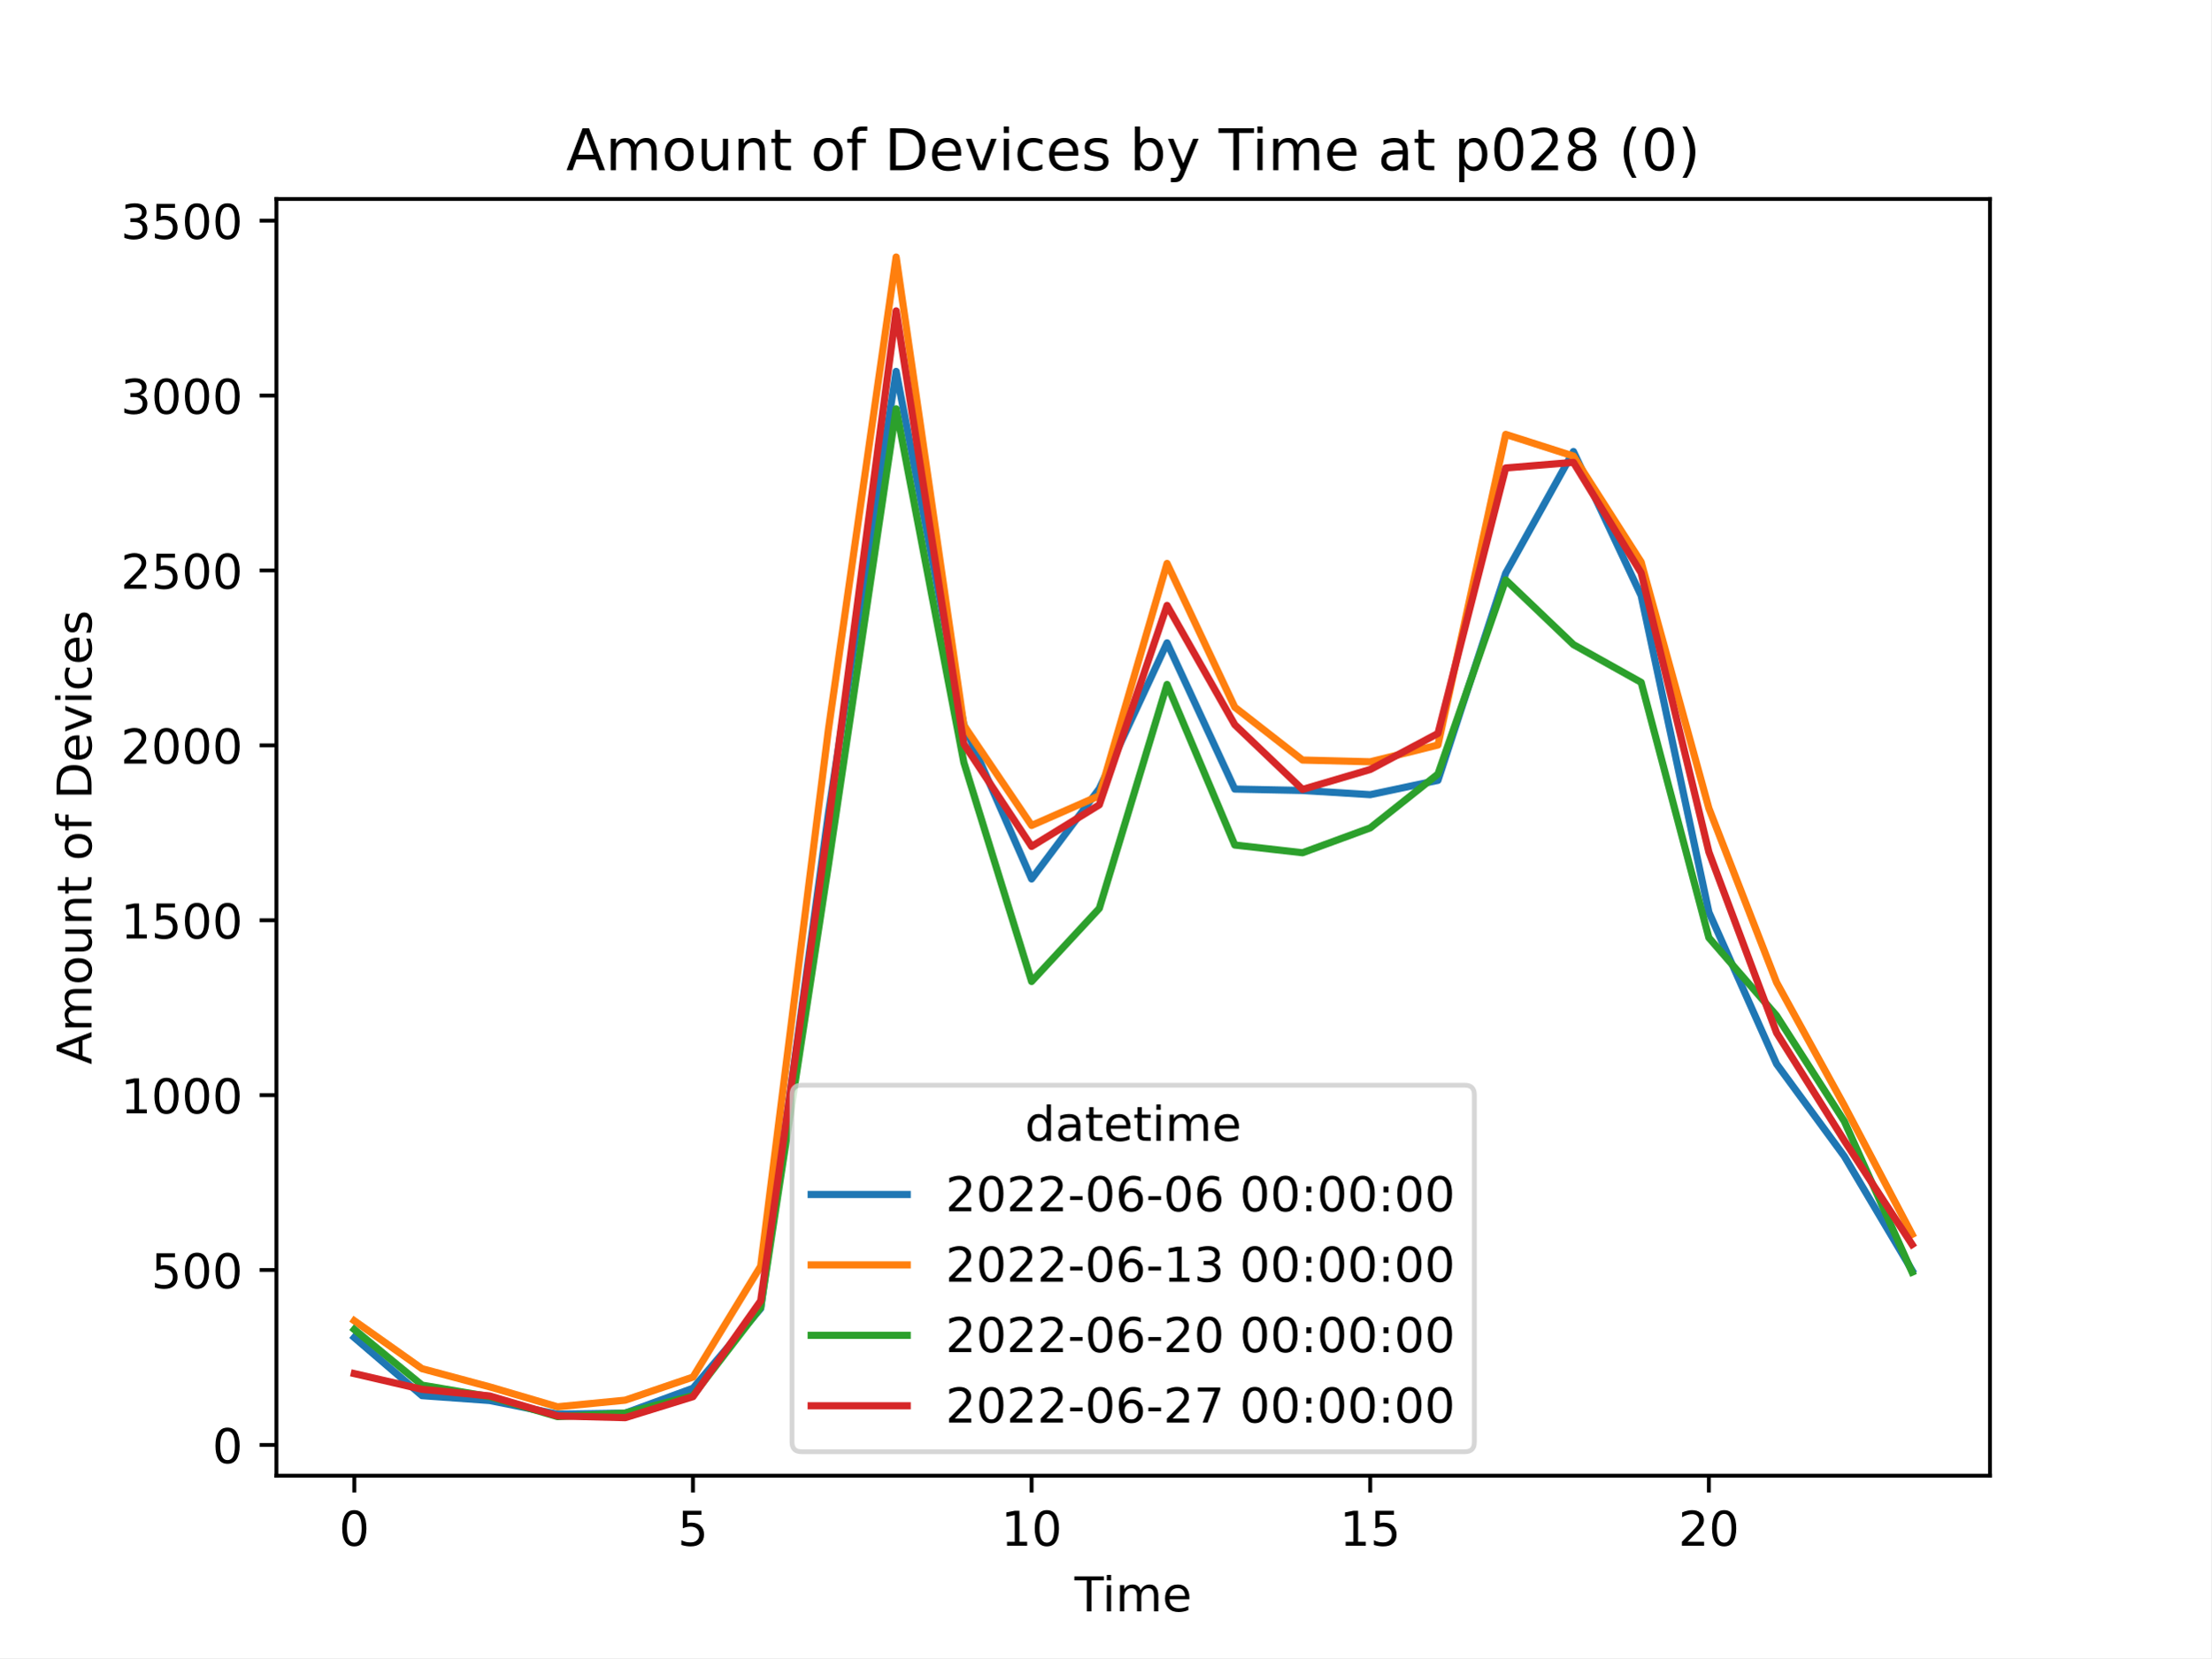
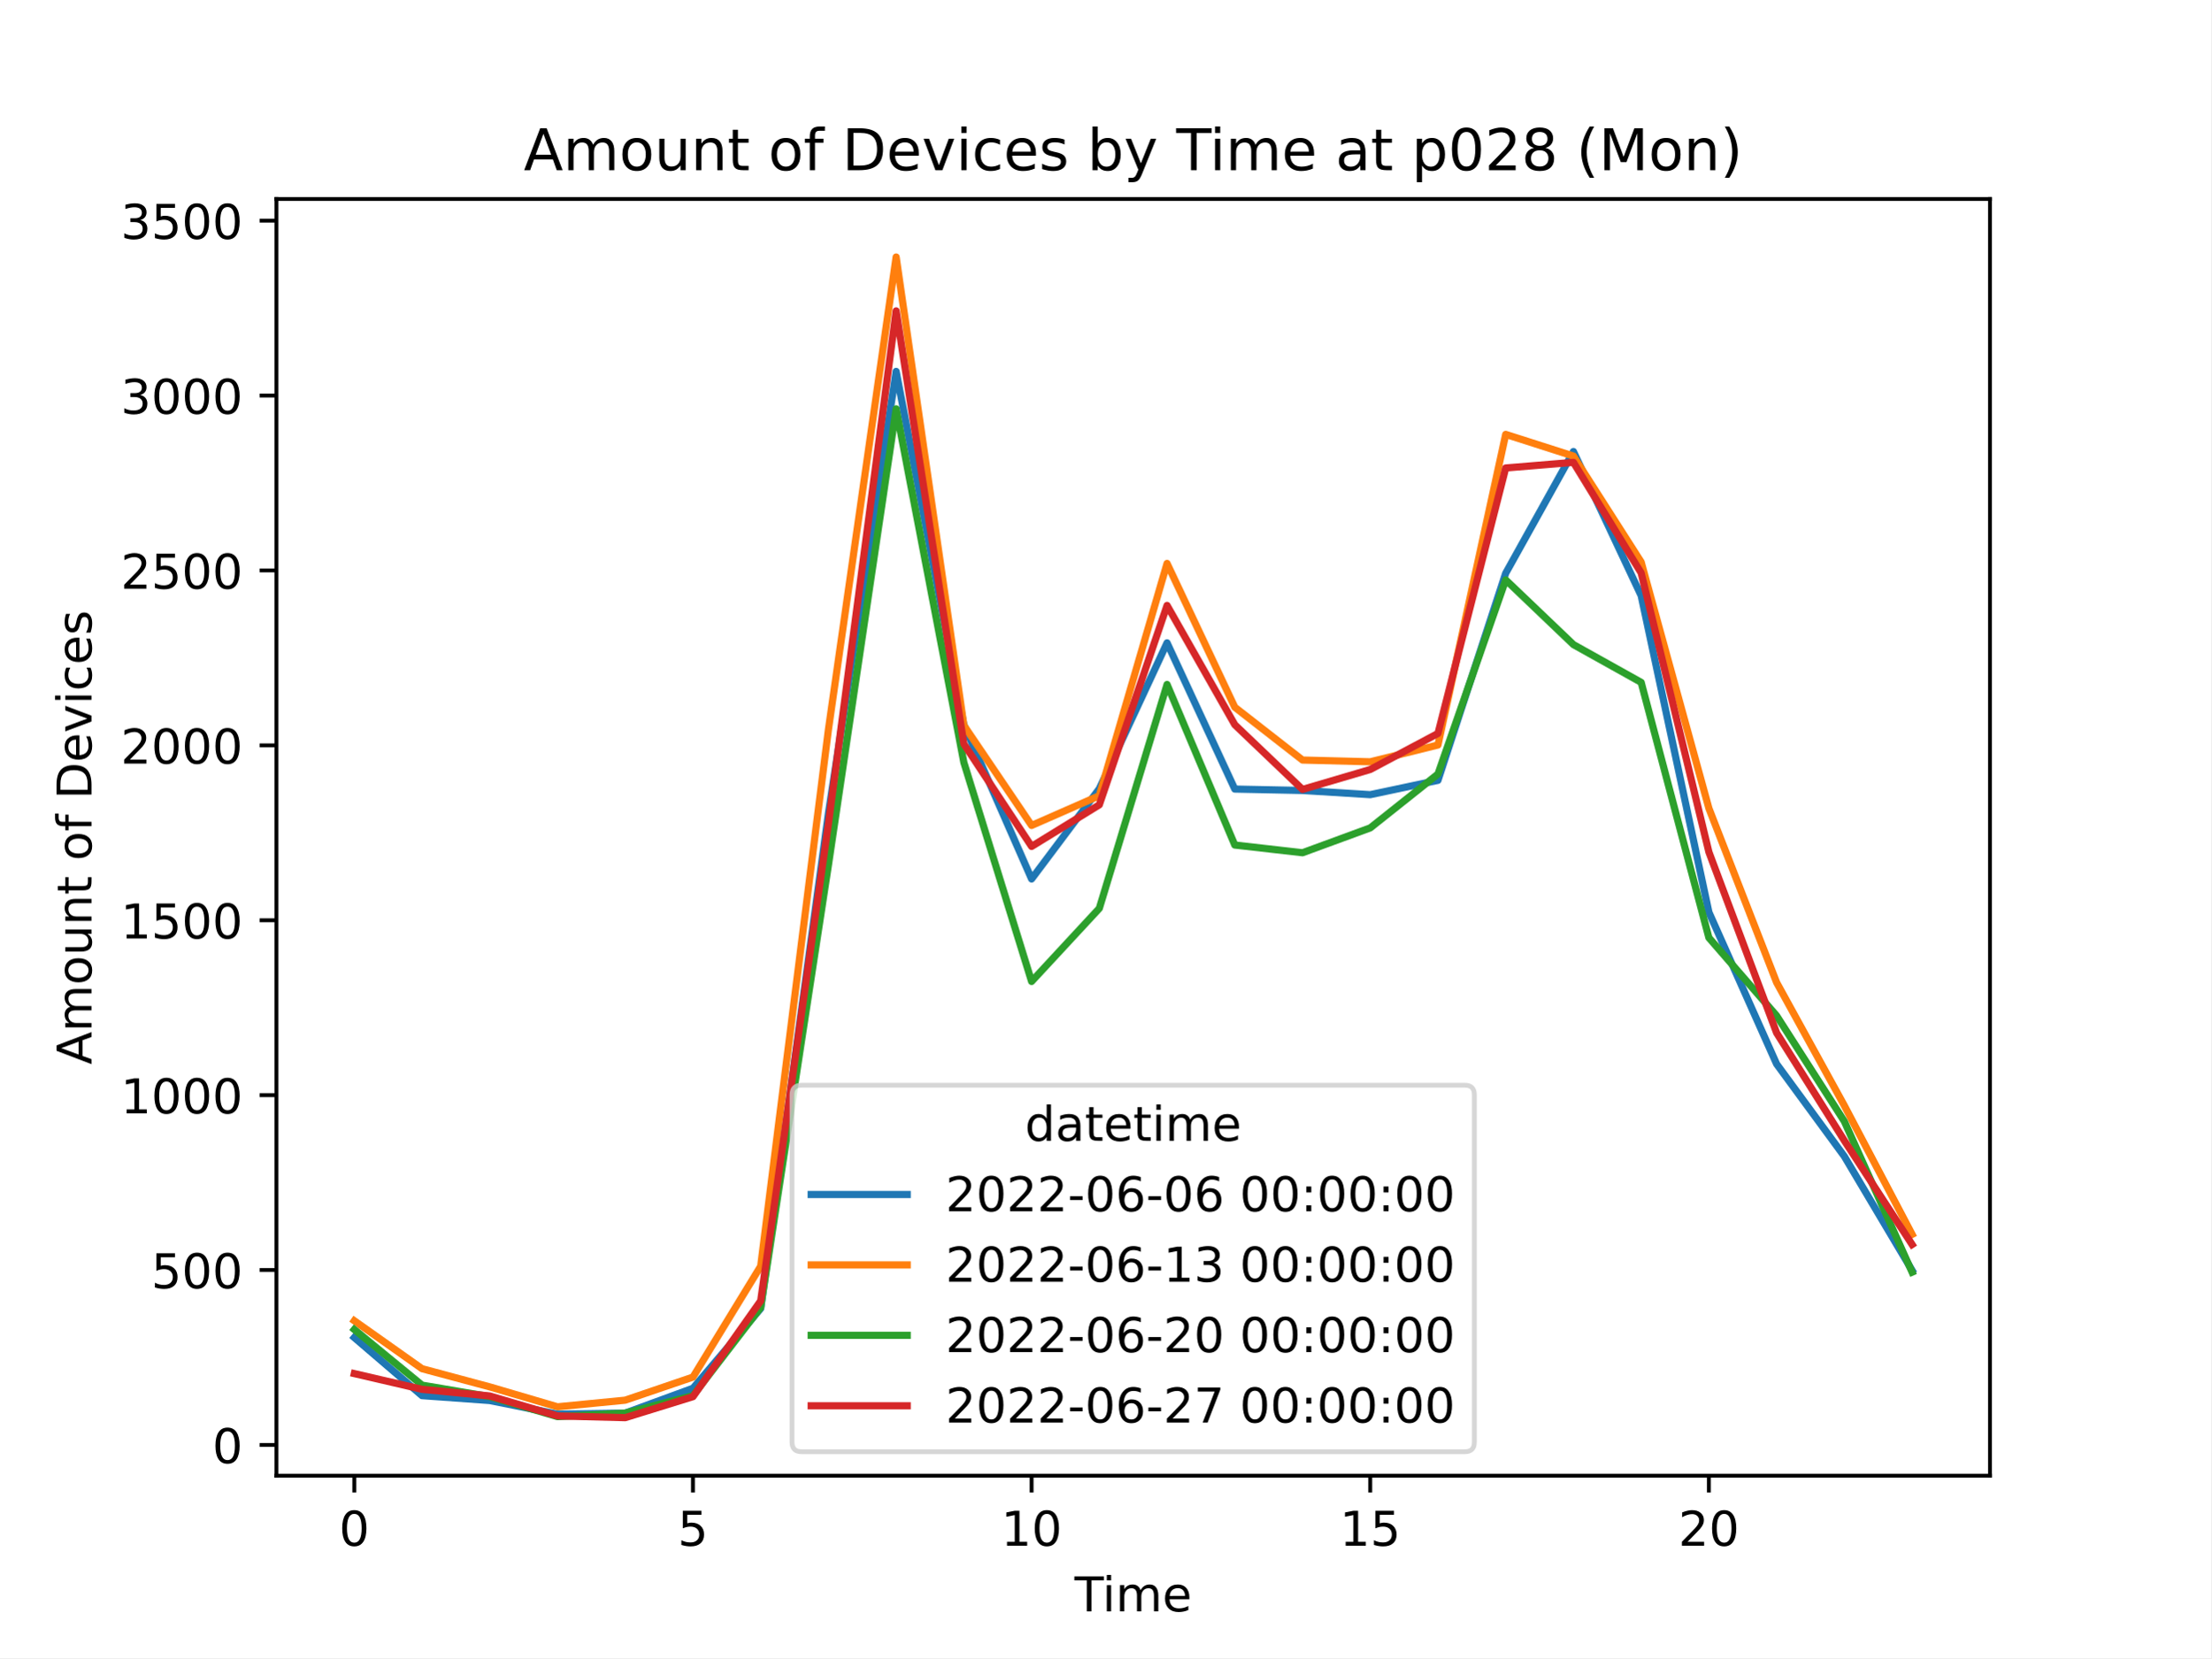
<svg xmlns="http://www.w3.org/2000/svg" xmlns:xlink="http://www.w3.org/1999/xlink" width="460.8pt" height="345.6pt" viewBox="0 0 460.8 345.6" version="1.1">
  <defs>
    <style type="text/css">*{stroke-linejoin: round; stroke-linecap: butt}</style>
  </defs>
  <g id="figure_1">
    <g id="patch_1">
      <path d="M 0 345.6  L 460.8 345.6  L 460.8 0  L 0 0  z " style="fill: #ffffff" />
    </g>
    <g id="axes_1">
      <g id="patch_2">
        <path d="M 57.6 307.584  L 414.72 307.584  L 414.72 41.472  L 57.6 41.472  z " style="fill: #ffffff" />
      </g>
      <g id="matplotlib.axis_1">
        <g id="xtick_1">
          <g id="line2d_1">
            <defs>
-               <path id="m234265dce2" d="M 0 0  L 0 3.5  " style="stroke: #000000; stroke-width: 0.8" />
-             </defs>
-             <g>
-               <use xlink:href="#m234265dce2" x="73.833" y="307.584" style="stroke: #000000; stroke-width: 0.8" />
+               <path id="mabb2bd1f4c" d="M 0 0  L 0 3.5  " style="stroke: #000000; stroke-width: 0.8" />
+             </defs>
+             <g>
+               <use xlink:href="#mabb2bd1f4c" x="73.833" y="307.584" style="stroke: #000000; stroke-width: 0.8" />
            </g>
          </g>
          <g id="text_1">
            <g transform="translate(70.65148 322.1824) scale(0.1 -0.1)">
              <defs>
                <path id="DejaVuSans-30" d="M 2034 4250  Q 1547 4250 1301 3770  Q 1056 3291 1056 2328  Q 1056 1369 1301 889  Q 1547 409 2034 409  Q 2525 409 2770 889  Q 3016 1369 3016 2328  Q 3016 3291 2770 3770  Q 2525 4250 2034 4250  z M 2034 4750  Q 2819 4750 3233 4129  Q 3647 3509 3647 2328  Q 3647 1150 3233 529  Q 2819 -91 2034 -91  Q 1250 -91 836 529  Q 422 1150 422 2328  Q 422 3509 836 4129  Q 1250 4750 2034 4750  z " transform="scale(0.015625)" />
              </defs>
              <use xlink:href="#DejaVuSans-30" />
            </g>
          </g>
        </g>
        <g id="xtick_2">
          <g id="line2d_2">
            <g>
-               <use xlink:href="#m234265dce2" x="144.41" y="307.584" style="stroke: #000000; stroke-width: 0.8" />
+               <use xlink:href="#mabb2bd1f4c" x="144.41" y="307.584" style="stroke: #000000; stroke-width: 0.8" />
            </g>
          </g>
          <g id="text_2">
            <g transform="translate(141.2286 322.1824) scale(0.1 -0.1)">
              <defs>
                <path id="DejaVuSans-35" d="M 691 4666  L 3169 4666  L 3169 4134  L 1269 4134  L 1269 2991  Q 1406 3038 1543 3061  Q 1681 3084 1819 3084  Q 2600 3084 3056 2656  Q 3513 2228 3513 1497  Q 3513 744 3044 326  Q 2575 -91 1722 -91  Q 1428 -91 1123 -41  Q 819 9 494 109  L 494 744  Q 775 591 1075 516  Q 1375 441 1709 441  Q 2250 441 2565 725  Q 2881 1009 2881 1497  Q 2881 1984 2565 2268  Q 2250 2553 1709 2553  Q 1456 2553 1204 2497  Q 953 2441 691 2322  L 691 4666  z " transform="scale(0.015625)" />
              </defs>
              <use xlink:href="#DejaVuSans-35" />
            </g>
          </g>
        </g>
        <g id="xtick_3">
          <g id="line2d_3">
            <g>
-               <use xlink:href="#m234265dce2" x="214.987" y="307.584" style="stroke: #000000; stroke-width: 0.8" />
+               <use xlink:href="#mabb2bd1f4c" x="214.987" y="307.584" style="stroke: #000000; stroke-width: 0.8" />
            </g>
          </g>
          <g id="text_3">
            <g transform="translate(208.6244 322.1824) scale(0.1 -0.1)">
              <defs>
                <path id="DejaVuSans-31" d="M 794 531  L 1825 531  L 1825 4091  L 703 3866  L 703 4441  L 1819 4666  L 2450 4666  L 2450 531  L 3481 531  L 3481 0  L 794 0  L 794 531  z " transform="scale(0.015625)" />
              </defs>
              <use xlink:href="#DejaVuSans-31" />
              <use xlink:href="#DejaVuSans-30" x="63.623" />
            </g>
          </g>
        </g>
        <g id="xtick_4">
          <g id="line2d_4">
            <g>
-               <use xlink:href="#m234265dce2" x="285.564" y="307.584" style="stroke: #000000; stroke-width: 0.8" />
+               <use xlink:href="#mabb2bd1f4c" x="285.564" y="307.584" style="stroke: #000000; stroke-width: 0.8" />
            </g>
          </g>
          <g id="text_4">
            <g transform="translate(279.2015 322.1824) scale(0.1 -0.1)">
              <use xlink:href="#DejaVuSans-31" />
              <use xlink:href="#DejaVuSans-35" x="63.623" />
            </g>
          </g>
        </g>
        <g id="xtick_5">
          <g id="line2d_5">
            <g>
-               <use xlink:href="#m234265dce2" x="356.141" y="307.584" style="stroke: #000000; stroke-width: 0.8" />
+               <use xlink:href="#mabb2bd1f4c" x="356.141" y="307.584" style="stroke: #000000; stroke-width: 0.8" />
            </g>
          </g>
          <g id="text_5">
            <g transform="translate(349.7785 322.1824) scale(0.1 -0.1)">
              <defs>
                <path id="DejaVuSans-32" d="M 1228 531  L 3431 531  L 3431 0  L 469 0  L 469 531  Q 828 903 1448 1529  Q 2069 2156 2228 2338  Q 2531 2678 2651 2914  Q 2772 3150 2772 3378  Q 2772 3750 2511 3984  Q 2250 4219 1831 4219  Q 1534 4219 1204 4116  Q 875 4013 500 3803  L 500 4441  Q 881 4594 1212 4672  Q 1544 4750 1819 4750  Q 2544 4750 2975 4387  Q 3406 4025 3406 3419  Q 3406 3131 3298 2873  Q 3191 2616 2906 2266  Q 2828 2175 2409 1742  Q 1991 1309 1228 531  z " transform="scale(0.015625)" />
              </defs>
              <use xlink:href="#DejaVuSans-32" />
              <use xlink:href="#DejaVuSans-30" x="63.623" />
            </g>
          </g>
        </g>
        <g id="text_6">
          <g transform="translate(223.9264 335.8606) scale(0.1 -0.1)">
            <defs>
              <path id="DejaVuSans-54" d="M -19 4666  L 3928 4666  L 3928 4134  L 2272 4134  L 2272 0  L 1638 0  L 1638 4134  L -19 4134  L -19 4666  z " transform="scale(0.015625)" />
              <path id="DejaVuSans-69" d="M 603 3500  L 1178 3500  L 1178 0  L 603 0  L 603 3500  z M 603 4863  L 1178 4863  L 1178 4134  L 603 4134  L 603 4863  z " transform="scale(0.015625)" />
              <path id="DejaVuSans-6d" d="M 3328 2828  Q 3544 3216 3844 3400  Q 4144 3584 4550 3584  Q 5097 3584 5394 3201  Q 5691 2819 5691 2113  L 5691 0  L 5113 0  L 5113 2094  Q 5113 2597 4934 2840  Q 4756 3084 4391 3084  Q 3944 3084 3684 2787  Q 3425 2491 3425 1978  L 3425 0  L 2847 0  L 2847 2094  Q 2847 2600 2669 2842  Q 2491 3084 2119 3084  Q 1678 3084 1418 2786  Q 1159 2488 1159 1978  L 1159 0  L 581 0  L 581 3500  L 1159 3500  L 1159 2956  Q 1356 3278 1631 3431  Q 1906 3584 2284 3584  Q 2666 3584 2933 3390  Q 3200 3197 3328 2828  z " transform="scale(0.015625)" />
              <path id="DejaVuSans-65" d="M 3597 1894  L 3597 1613  L 953 1613  Q 991 1019 1311 708  Q 1631 397 2203 397  Q 2534 397 2845 478  Q 3156 559 3463 722  L 3463 178  Q 3153 47 2828 -22  Q 2503 -91 2169 -91  Q 1331 -91 842 396  Q 353 884 353 1716  Q 353 2575 817 3079  Q 1281 3584 2069 3584  Q 2775 3584 3186 3129  Q 3597 2675 3597 1894  z M 3022 2063  Q 3016 2534 2758 2815  Q 2500 3097 2075 3097  Q 1594 3097 1305 2825  Q 1016 2553 972 2059  L 3022 2063  z " transform="scale(0.015625)" />
            </defs>
            <use xlink:href="#DejaVuSans-54" />
            <use xlink:href="#DejaVuSans-69" x="57.959" />
            <use xlink:href="#DejaVuSans-6d" x="85.742" />
            <use xlink:href="#DejaVuSans-65" x="183.154" />
          </g>
        </g>
      </g>
      <g id="matplotlib.axis_2">
        <g id="ytick_1">
          <g id="line2d_6">
            <defs>
-               <path id="ma9ea852d7a" d="M 0 0  L -3.5 0  " style="stroke: #000000; stroke-width: 0.8" />
-             </defs>
-             <g>
-               <use xlink:href="#ma9ea852d7a" x="57.6" y="301.175" style="stroke: #000000; stroke-width: 0.8" />
+               <path id="m480f0e7263" d="M 0 0  L -3.5 0  " style="stroke: #000000; stroke-width: 0.8" />
+             </defs>
+             <g>
+               <use xlink:href="#m480f0e7263" x="57.6" y="301.175" style="stroke: #000000; stroke-width: 0.8" />
            </g>
          </g>
          <g id="text_7">
            <g transform="translate(44.2375 304.9743) scale(0.1 -0.1)">
              <use xlink:href="#DejaVuSans-30" />
            </g>
          </g>
        </g>
        <g id="ytick_2">
          <g id="line2d_7">
            <g>
-               <use xlink:href="#ma9ea852d7a" x="57.6" y="264.719" style="stroke: #000000; stroke-width: 0.8" />
+               <use xlink:href="#m480f0e7263" x="57.6" y="264.719" style="stroke: #000000; stroke-width: 0.8" />
            </g>
          </g>
          <g id="text_8">
            <g transform="translate(31.5125 268.5186) scale(0.1 -0.1)">
              <use xlink:href="#DejaVuSans-35" />
              <use xlink:href="#DejaVuSans-30" x="63.623" />
              <use xlink:href="#DejaVuSans-30" x="127.246" />
            </g>
          </g>
        </g>
        <g id="ytick_3">
          <g id="line2d_8">
            <g>
-               <use xlink:href="#ma9ea852d7a" x="57.6" y="228.264" style="stroke: #000000; stroke-width: 0.8" />
+               <use xlink:href="#m480f0e7263" x="57.6" y="228.264" style="stroke: #000000; stroke-width: 0.8" />
            </g>
          </g>
          <g id="text_9">
            <g transform="translate(25.15 232.0629) scale(0.1 -0.1)">
              <use xlink:href="#DejaVuSans-31" />
              <use xlink:href="#DejaVuSans-30" x="63.623" />
              <use xlink:href="#DejaVuSans-30" x="127.246" />
              <use xlink:href="#DejaVuSans-30" x="190.869" />
            </g>
          </g>
        </g>
        <g id="ytick_4">
          <g id="line2d_9">
            <g>
-               <use xlink:href="#ma9ea852d7a" x="57.6" y="191.808" style="stroke: #000000; stroke-width: 0.8" />
+               <use xlink:href="#m480f0e7263" x="57.6" y="191.808" style="stroke: #000000; stroke-width: 0.8" />
            </g>
          </g>
          <g id="text_10">
            <g transform="translate(25.15 195.6072) scale(0.1 -0.1)">
              <use xlink:href="#DejaVuSans-31" />
              <use xlink:href="#DejaVuSans-35" x="63.623" />
              <use xlink:href="#DejaVuSans-30" x="127.246" />
              <use xlink:href="#DejaVuSans-30" x="190.869" />
            </g>
          </g>
        </g>
        <g id="ytick_5">
          <g id="line2d_10">
            <g>
-               <use xlink:href="#ma9ea852d7a" x="57.6" y="155.352" style="stroke: #000000; stroke-width: 0.8" />
+               <use xlink:href="#m480f0e7263" x="57.6" y="155.352" style="stroke: #000000; stroke-width: 0.8" />
            </g>
          </g>
          <g id="text_11">
            <g transform="translate(25.15 159.1515) scale(0.1 -0.1)">
              <use xlink:href="#DejaVuSans-32" />
              <use xlink:href="#DejaVuSans-30" x="63.623" />
              <use xlink:href="#DejaVuSans-30" x="127.246" />
              <use xlink:href="#DejaVuSans-30" x="190.869" />
            </g>
          </g>
        </g>
        <g id="ytick_6">
          <g id="line2d_11">
            <g>
-               <use xlink:href="#ma9ea852d7a" x="57.6" y="118.897" style="stroke: #000000; stroke-width: 0.8" />
+               <use xlink:href="#m480f0e7263" x="57.6" y="118.897" style="stroke: #000000; stroke-width: 0.8" />
            </g>
          </g>
          <g id="text_12">
            <g transform="translate(25.15 122.6958) scale(0.1 -0.1)">
              <use xlink:href="#DejaVuSans-32" />
              <use xlink:href="#DejaVuSans-35" x="63.623" />
              <use xlink:href="#DejaVuSans-30" x="127.246" />
              <use xlink:href="#DejaVuSans-30" x="190.869" />
            </g>
          </g>
        </g>
        <g id="ytick_7">
          <g id="line2d_12">
            <g>
-               <use xlink:href="#ma9ea852d7a" x="57.6" y="82.441" style="stroke: #000000; stroke-width: 0.8" />
+               <use xlink:href="#m480f0e7263" x="57.6" y="82.441" style="stroke: #000000; stroke-width: 0.8" />
            </g>
          </g>
          <g id="text_13">
            <g transform="translate(25.15 86.24013) scale(0.1 -0.1)">
              <defs>
                <path id="DejaVuSans-33" d="M 2597 2516  Q 3050 2419 3304 2112  Q 3559 1806 3559 1356  Q 3559 666 3084 287  Q 2609 -91 1734 -91  Q 1441 -91 1130 -33  Q 819 25 488 141  L 488 750  Q 750 597 1062 519  Q 1375 441 1716 441  Q 2309 441 2620 675  Q 2931 909 2931 1356  Q 2931 1769 2642 2001  Q 2353 2234 1838 2234  L 1294 2234  L 1294 2753  L 1863 2753  Q 2328 2753 2575 2939  Q 2822 3125 2822 3475  Q 2822 3834 2567 4026  Q 2313 4219 1838 4219  Q 1578 4219 1281 4162  Q 984 4106 628 3988  L 628 4550  Q 988 4650 1302 4700  Q 1616 4750 1894 4750  Q 2613 4750 3031 4423  Q 3450 4097 3450 3541  Q 3450 3153 3228 2886  Q 3006 2619 2597 2516  z " transform="scale(0.015625)" />
              </defs>
              <use xlink:href="#DejaVuSans-33" />
              <use xlink:href="#DejaVuSans-30" x="63.623" />
              <use xlink:href="#DejaVuSans-30" x="127.246" />
              <use xlink:href="#DejaVuSans-30" x="190.869" />
            </g>
          </g>
        </g>
        <g id="ytick_8">
          <g id="line2d_13">
            <g>
-               <use xlink:href="#ma9ea852d7a" x="57.6" y="45.985" style="stroke: #000000; stroke-width: 0.8" />
+               <use xlink:href="#m480f0e7263" x="57.6" y="45.985" style="stroke: #000000; stroke-width: 0.8" />
            </g>
          </g>
          <g id="text_14">
            <g transform="translate(25.15 49.78443) scale(0.1 -0.1)">
              <use xlink:href="#DejaVuSans-33" />
              <use xlink:href="#DejaVuSans-35" x="63.623" />
              <use xlink:href="#DejaVuSans-30" x="127.246" />
              <use xlink:href="#DejaVuSans-30" x="190.869" />
            </g>
          </g>
        </g>
        <g id="text_15">
          <g transform="translate(19.07031 221.8788) rotate(-90) scale(0.1 -0.1)">
            <defs>
              <path id="DejaVuSans-41" d="M 2188 4044  L 1331 1722  L 3047 1722  L 2188 4044  z M 1831 4666  L 2547 4666  L 4325 0  L 3669 0  L 3244 1197  L 1141 1197  L 716 0  L 50 0  L 1831 4666  z " transform="scale(0.015625)" />
              <path id="DejaVuSans-6f" d="M 1959 3097  Q 1497 3097 1228 2736  Q 959 2375 959 1747  Q 959 1119 1226 758  Q 1494 397 1959 397  Q 2419 397 2687 759  Q 2956 1122 2956 1747  Q 2956 2369 2687 2733  Q 2419 3097 1959 3097  z M 1959 3584  Q 2709 3584 3137 3096  Q 3566 2609 3566 1747  Q 3566 888 3137 398  Q 2709 -91 1959 -91  Q 1206 -91 779 398  Q 353 888 353 1747  Q 353 2609 779 3096  Q 1206 3584 1959 3584  z " transform="scale(0.015625)" />
              <path id="DejaVuSans-75" d="M 544 1381  L 544 3500  L 1119 3500  L 1119 1403  Q 1119 906 1312 657  Q 1506 409 1894 409  Q 2359 409 2629 706  Q 2900 1003 2900 1516  L 2900 3500  L 3475 3500  L 3475 0  L 2900 0  L 2900 538  Q 2691 219 2414 64  Q 2138 -91 1772 -91  Q 1169 -91 856 284  Q 544 659 544 1381  z M 1991 3584  L 1991 3584  z " transform="scale(0.015625)" />
              <path id="DejaVuSans-6e" d="M 3513 2113  L 3513 0  L 2938 0  L 2938 2094  Q 2938 2591 2744 2837  Q 2550 3084 2163 3084  Q 1697 3084 1428 2787  Q 1159 2491 1159 1978  L 1159 0  L 581 0  L 581 3500  L 1159 3500  L 1159 2956  Q 1366 3272 1645 3428  Q 1925 3584 2291 3584  Q 2894 3584 3203 3211  Q 3513 2838 3513 2113  z " transform="scale(0.015625)" />
              <path id="DejaVuSans-74" d="M 1172 4494  L 1172 3500  L 2356 3500  L 2356 3053  L 1172 3053  L 1172 1153  Q 1172 725 1289 603  Q 1406 481 1766 481  L 2356 481  L 2356 0  L 1766 0  Q 1100 0 847 248  Q 594 497 594 1153  L 594 3053  L 172 3053  L 172 3500  L 594 3500  L 594 4494  L 1172 4494  z " transform="scale(0.015625)" />
              <path id="DejaVuSans-20" transform="scale(0.015625)" />
              <path id="DejaVuSans-66" d="M 2375 4863  L 2375 4384  L 1825 4384  Q 1516 4384 1395 4259  Q 1275 4134 1275 3809  L 1275 3500  L 2222 3500  L 2222 3053  L 1275 3053  L 1275 0  L 697 0  L 697 3053  L 147 3053  L 147 3500  L 697 3500  L 697 3744  Q 697 4328 969 4595  Q 1241 4863 1831 4863  L 2375 4863  z " transform="scale(0.015625)" />
              <path id="DejaVuSans-44" d="M 1259 4147  L 1259 519  L 2022 519  Q 2988 519 3436 956  Q 3884 1394 3884 2338  Q 3884 3275 3436 3711  Q 2988 4147 2022 4147  L 1259 4147  z M 628 4666  L 1925 4666  Q 3281 4666 3915 4102  Q 4550 3538 4550 2338  Q 4550 1131 3912 565  Q 3275 0 1925 0  L 628 0  L 628 4666  z " transform="scale(0.015625)" />
              <path id="DejaVuSans-76" d="M 191 3500  L 800 3500  L 1894 563  L 2988 3500  L 3597 3500  L 2284 0  L 1503 0  L 191 3500  z " transform="scale(0.015625)" />
              <path id="DejaVuSans-63" d="M 3122 3366  L 3122 2828  Q 2878 2963 2633 3030  Q 2388 3097 2138 3097  Q 1578 3097 1268 2742  Q 959 2388 959 1747  Q 959 1106 1268 751  Q 1578 397 2138 397  Q 2388 397 2633 464  Q 2878 531 3122 666  L 3122 134  Q 2881 22 2623 -34  Q 2366 -91 2075 -91  Q 1284 -91 818 406  Q 353 903 353 1747  Q 353 2603 823 3093  Q 1294 3584 2113 3584  Q 2378 3584 2631 3529  Q 2884 3475 3122 3366  z " transform="scale(0.015625)" />
              <path id="DejaVuSans-73" d="M 2834 3397  L 2834 2853  Q 2591 2978 2328 3040  Q 2066 3103 1784 3103  Q 1356 3103 1142 2972  Q 928 2841 928 2578  Q 928 2378 1081 2264  Q 1234 2150 1697 2047  L 1894 2003  Q 2506 1872 2764 1633  Q 3022 1394 3022 966  Q 3022 478 2636 193  Q 2250 -91 1575 -91  Q 1294 -91 989 -36  Q 684 19 347 128  L 347 722  Q 666 556 975 473  Q 1284 391 1588 391  Q 1994 391 2212 530  Q 2431 669 2431 922  Q 2431 1156 2273 1281  Q 2116 1406 1581 1522  L 1381 1569  Q 847 1681 609 1914  Q 372 2147 372 2553  Q 372 3047 722 3315  Q 1072 3584 1716 3584  Q 2034 3584 2315 3537  Q 2597 3491 2834 3397  z " transform="scale(0.015625)" />
            </defs>
            <use xlink:href="#DejaVuSans-41" />
            <use xlink:href="#DejaVuSans-6d" x="68.408" />
            <use xlink:href="#DejaVuSans-6f" x="165.82" />
            <use xlink:href="#DejaVuSans-75" x="227.002" />
            <use xlink:href="#DejaVuSans-6e" x="290.381" />
            <use xlink:href="#DejaVuSans-74" x="353.76" />
            <use xlink:href="#DejaVuSans-20" x="392.969" />
            <use xlink:href="#DejaVuSans-6f" x="424.756" />
            <use xlink:href="#DejaVuSans-66" x="485.938" />
            <use xlink:href="#DejaVuSans-20" x="521.143" />
            <use xlink:href="#DejaVuSans-44" x="552.93" />
            <use xlink:href="#DejaVuSans-65" x="629.932" />
            <use xlink:href="#DejaVuSans-76" x="691.455" />
            <use xlink:href="#DejaVuSans-69" x="750.635" />
            <use xlink:href="#DejaVuSans-63" x="778.418" />
            <use xlink:href="#DejaVuSans-65" x="833.398" />
            <use xlink:href="#DejaVuSans-73" x="894.922" />
          </g>
        </g>
      </g>
      <g id="line2d_14">
-         <path d="M 73.833 278.791  L 87.948 290.895  L 102.064 291.915  L 116.179 294.759  L 130.294 294.54  L 144.41 289.363  L 158.525 272.74  L 172.641 169.57  L 186.756 77.41  L 200.871 151.051  L 214.987 183.204  L 229.102 164.393  L 243.218 133.989  L 257.333 164.466  L 271.449 164.758  L 285.564 165.633  L 299.679 162.643  L 313.795 119.48  L 327.91 94.107  L 342.026 124.146  L 356.141 190.131  L 370.256 221.775  L 384.372 241.023  L 398.487 264.792  " clip-path="url(#p944980cdd0)" style="fill: none; stroke: #1f77b4; stroke-width: 1.5; stroke-linecap: square" />
+         <path d="M 73.833 278.791  L 87.948 290.895  L 102.064 291.915  L 116.179 294.759  L 130.294 294.54  L 144.41 289.363  L 158.525 272.74  L 172.641 169.57  L 186.756 77.41  L 200.871 151.051  L 214.987 183.204  L 229.102 164.393  L 243.218 133.989  L 257.333 164.466  L 271.449 164.758  L 285.564 165.633  L 299.679 162.643  L 313.795 119.48  L 327.91 94.107  L 342.026 124.146  L 356.141 190.131  L 370.256 221.775  L 384.372 241.023  L 398.487 264.792  " clip-path="url(#pd022d87e97)" style="fill: none; stroke: #1f77b4; stroke-width: 1.5; stroke-linecap: square" />
      </g>
      <g id="line2d_15">
-         <path d="M 73.833 275.292  L 87.948 285.28  L 102.064 289.072  L 116.179 293.228  L 130.294 291.842  L 144.41 287.03  L 158.525 263.917  L 172.641 152.071  L 186.756 53.568  L 200.871 151.196  L 214.987 172.049  L 229.102 165.852  L 243.218 117.438  L 257.333 147.405  L 271.449 158.415  L 285.564 158.779  L 299.679 155.279  L 313.795 90.534  L 327.91 95.055  L 342.026 117.147  L 356.141 168.476  L 370.256 204.786  L 384.372 230.451  L 398.487 257.282  " clip-path="url(#p944980cdd0)" style="fill: none; stroke: #ff7f0e; stroke-width: 1.5; stroke-linecap: square" />
+         <path d="M 73.833 275.292  L 87.948 285.28  L 102.064 289.072  L 116.179 293.228  L 130.294 291.842  L 144.41 287.03  L 158.525 263.917  L 172.641 152.071  L 186.756 53.568  L 200.871 151.196  L 214.987 172.049  L 229.102 165.852  L 243.218 117.438  L 257.333 147.405  L 271.449 158.415  L 285.564 158.779  L 299.679 155.279  L 313.795 90.534  L 327.91 95.055  L 342.026 117.147  L 356.141 168.476  L 370.256 204.786  L 384.372 230.451  L 398.487 257.282  " clip-path="url(#pd022d87e97)" style="fill: none; stroke: #ff7f0e; stroke-width: 1.5; stroke-linecap: square" />
      </g>
      <g id="line2d_16">
-         <path d="M 73.833 277.114  L 87.948 288.707  L 102.064 291.113  L 116.179 295.269  L 130.294 294.54  L 144.41 290.895  L 158.525 272.521  L 172.641 180.288  L 186.756 85.212  L 200.871 158.925  L 214.987 204.567  L 229.102 189.329  L 243.218 142.666  L 257.333 176.132  L 271.449 177.736  L 285.564 172.559  L 299.679 161.331  L 313.795 120.865  L 327.91 134.354  L 342.026 142.228  L 356.141 195.454  L 370.256 211.713  L 384.372 233.732  L 398.487 265.157  " clip-path="url(#p944980cdd0)" style="fill: none; stroke: #2ca02c; stroke-width: 1.5; stroke-linecap: square" />
+         <path d="M 73.833 277.114  L 87.948 288.707  L 102.064 291.113  L 116.179 295.269  L 130.294 294.54  L 144.41 290.895  L 158.525 272.521  L 172.641 180.288  L 186.756 85.212  L 200.871 158.925  L 214.987 204.567  L 229.102 189.329  L 243.218 142.666  L 257.333 176.132  L 271.449 177.736  L 285.564 172.559  L 299.679 161.331  L 313.795 120.865  L 327.91 134.354  L 342.026 142.228  L 356.141 195.454  L 370.256 211.713  L 384.372 233.732  L 398.487 265.157  " clip-path="url(#pd022d87e97)" style="fill: none; stroke: #2ca02c; stroke-width: 1.5; stroke-linecap: square" />
      </g>
      <g id="line2d_17">
-         <path d="M 73.833 286.301  L 87.948 289.582  L 102.064 290.967  L 116.179 295.123  L 130.294 295.488  L 144.41 291.113  L 158.525 271.136  L 172.641 171.684  L 186.756 64.796  L 200.871 155.061  L 214.987 176.424  L 229.102 167.747  L 243.218 126.188  L 257.333 151.051  L 271.449 164.539  L 285.564 160.383  L 299.679 152.873  L 313.795 97.534  L 327.91 96.367  L 342.026 119.407  L 356.141 177.59  L 370.256 215.285  L 384.372 237.742  L 398.487 259.397  " clip-path="url(#p944980cdd0)" style="fill: none; stroke: #d62728; stroke-width: 1.5; stroke-linecap: square" />
+         <path d="M 73.833 286.301  L 87.948 289.582  L 102.064 290.967  L 116.179 295.123  L 130.294 295.488  L 144.41 291.113  L 158.525 271.136  L 172.641 171.684  L 186.756 64.796  L 200.871 155.061  L 214.987 176.424  L 229.102 167.747  L 243.218 126.188  L 257.333 151.051  L 271.449 164.539  L 285.564 160.383  L 299.679 152.873  L 313.795 97.534  L 327.91 96.367  L 342.026 119.407  L 356.141 177.59  L 370.256 215.285  L 384.372 237.742  L 398.487 259.397  " clip-path="url(#pd022d87e97)" style="fill: none; stroke: #d62728; stroke-width: 1.5; stroke-linecap: square" />
      </g>
      <g id="patch_3">
        <path d="M 57.6 307.584  L 57.6 41.472  " style="fill: none; stroke: #000000; stroke-width: 0.8; stroke-linejoin: miter; stroke-linecap: square" />
      </g>
      <g id="patch_4">
        <path d="M 414.72 307.584  L 414.72 41.472  " style="fill: none; stroke: #000000; stroke-width: 0.8; stroke-linejoin: miter; stroke-linecap: square" />
      </g>
      <g id="patch_5">
        <path d="M 57.6 307.584  L 414.72 307.584  " style="fill: none; stroke: #000000; stroke-width: 0.8; stroke-linejoin: miter; stroke-linecap: square" />
      </g>
      <g id="patch_6">
        <path d="M 57.6 41.472  L 414.72 41.472  " style="fill: none; stroke: #000000; stroke-width: 0.8; stroke-linejoin: miter; stroke-linecap: square" />
      </g>
      <g id="text_16">
-         <g transform="translate(117.9741 35.472) scale(0.12 -0.12)">
+         <g transform="translate(109.1409 35.472) scale(0.12 -0.12)">
          <defs>
            <path id="DejaVuSans-62" d="M 3116 1747  Q 3116 2381 2855 2742  Q 2594 3103 2138 3103  Q 1681 3103 1420 2742  Q 1159 2381 1159 1747  Q 1159 1113 1420 752  Q 1681 391 2138 391  Q 2594 391 2855 752  Q 3116 1113 3116 1747  z M 1159 2969  Q 1341 3281 1617 3432  Q 1894 3584 2278 3584  Q 2916 3584 3314 3078  Q 3713 2572 3713 1747  Q 3713 922 3314 415  Q 2916 -91 2278 -91  Q 1894 -91 1617 61  Q 1341 213 1159 525  L 1159 0  L 581 0  L 581 4863  L 1159 4863  L 1159 2969  z " transform="scale(0.015625)" />
            <path id="DejaVuSans-79" d="M 2059 -325  Q 1816 -950 1584 -1140  Q 1353 -1331 966 -1331  L 506 -1331  L 506 -850  L 844 -850  Q 1081 -850 1212 -737  Q 1344 -625 1503 -206  L 1606 56  L 191 3500  L 800 3500  L 1894 763  L 2988 3500  L 3597 3500  L 2059 -325  z " transform="scale(0.015625)" />
            <path id="DejaVuSans-61" d="M 2194 1759  Q 1497 1759 1228 1600  Q 959 1441 959 1056  Q 959 750 1161 570  Q 1363 391 1709 391  Q 2188 391 2477 730  Q 2766 1069 2766 1631  L 2766 1759  L 2194 1759  z M 3341 1997  L 3341 0  L 2766 0  L 2766 531  Q 2569 213 2275 61  Q 1981 -91 1556 -91  Q 1019 -91 701 211  Q 384 513 384 1019  Q 384 1609 779 1909  Q 1175 2209 1959 2209  L 2766 2209  L 2766 2266  Q 2766 2663 2505 2880  Q 2244 3097 1772 3097  Q 1472 3097 1187 3025  Q 903 2953 641 2809  L 641 3341  Q 956 3463 1253 3523  Q 1550 3584 1831 3584  Q 2591 3584 2966 3190  Q 3341 2797 3341 1997  z " transform="scale(0.015625)" />
            <path id="DejaVuSans-70" d="M 1159 525  L 1159 -1331  L 581 -1331  L 581 3500  L 1159 3500  L 1159 2969  Q 1341 3281 1617 3432  Q 1894 3584 2278 3584  Q 2916 3584 3314 3078  Q 3713 2572 3713 1747  Q 3713 922 3314 415  Q 2916 -91 2278 -91  Q 1894 -91 1617 61  Q 1341 213 1159 525  z M 3116 1747  Q 3116 2381 2855 2742  Q 2594 3103 2138 3103  Q 1681 3103 1420 2742  Q 1159 2381 1159 1747  Q 1159 1113 1420 752  Q 1681 391 2138 391  Q 2594 391 2855 752  Q 3116 1113 3116 1747  z " transform="scale(0.015625)" />
            <path id="DejaVuSans-38" d="M 2034 2216  Q 1584 2216 1326 1975  Q 1069 1734 1069 1313  Q 1069 891 1326 650  Q 1584 409 2034 409  Q 2484 409 2743 651  Q 3003 894 3003 1313  Q 3003 1734 2745 1975  Q 2488 2216 2034 2216  z M 1403 2484  Q 997 2584 770 2862  Q 544 3141 544 3541  Q 544 4100 942 4425  Q 1341 4750 2034 4750  Q 2731 4750 3128 4425  Q 3525 4100 3525 3541  Q 3525 3141 3298 2862  Q 3072 2584 2669 2484  Q 3125 2378 3379 2068  Q 3634 1759 3634 1313  Q 3634 634 3220 271  Q 2806 -91 2034 -91  Q 1263 -91 848 271  Q 434 634 434 1313  Q 434 1759 690 2068  Q 947 2378 1403 2484  z M 1172 3481  Q 1172 3119 1398 2916  Q 1625 2713 2034 2713  Q 2441 2713 2670 2916  Q 2900 3119 2900 3481  Q 2900 3844 2670 4047  Q 2441 4250 2034 4250  Q 1625 4250 1398 4047  Q 1172 3844 1172 3481  z " transform="scale(0.015625)" />
            <path id="DejaVuSans-28" d="M 1984 4856  Q 1566 4138 1362 3434  Q 1159 2731 1159 2009  Q 1159 1288 1364 580  Q 1569 -128 1984 -844  L 1484 -844  Q 1016 -109 783 600  Q 550 1309 550 2009  Q 550 2706 781 3412  Q 1013 4119 1484 4856  L 1984 4856  z " transform="scale(0.015625)" />
+             <path id="DejaVuSans-4d" d="M 628 4666  L 1569 4666  L 2759 1491  L 3956 4666  L 4897 4666  L 4897 0  L 4281 0  L 4281 4097  L 3078 897  L 2444 897  L 1241 4097  L 1241 0  L 628 0  L 628 4666  z " transform="scale(0.015625)" />
            <path id="DejaVuSans-29" d="M 513 4856  L 1013 4856  Q 1481 4119 1714 3412  Q 1947 2706 1947 2009  Q 1947 1309 1714 600  Q 1481 -109 1013 -844  L 513 -844  Q 928 -128 1133 580  Q 1338 1288 1338 2009  Q 1338 2731 1133 3434  Q 928 4138 513 4856  z " transform="scale(0.015625)" />
          </defs>
          <use xlink:href="#DejaVuSans-41" />
          <use xlink:href="#DejaVuSans-6d" x="68.408" />
          <use xlink:href="#DejaVuSans-6f" x="165.82" />
          <use xlink:href="#DejaVuSans-75" x="227.002" />
          <use xlink:href="#DejaVuSans-6e" x="290.381" />
          <use xlink:href="#DejaVuSans-74" x="353.76" />
          <use xlink:href="#DejaVuSans-20" x="392.969" />
          <use xlink:href="#DejaVuSans-6f" x="424.756" />
          <use xlink:href="#DejaVuSans-66" x="485.938" />
          <use xlink:href="#DejaVuSans-20" x="521.143" />
          <use xlink:href="#DejaVuSans-44" x="552.93" />
          <use xlink:href="#DejaVuSans-65" x="629.932" />
          <use xlink:href="#DejaVuSans-76" x="691.455" />
          <use xlink:href="#DejaVuSans-69" x="750.635" />
          <use xlink:href="#DejaVuSans-63" x="778.418" />
          <use xlink:href="#DejaVuSans-65" x="833.398" />
          <use xlink:href="#DejaVuSans-73" x="894.922" />
          <use xlink:href="#DejaVuSans-20" x="947.021" />
          <use xlink:href="#DejaVuSans-62" x="978.809" />
          <use xlink:href="#DejaVuSans-79" x="1042.285" />
          <use xlink:href="#DejaVuSans-20" x="1101.465" />
          <use xlink:href="#DejaVuSans-54" x="1133.252" />
          <use xlink:href="#DejaVuSans-69" x="1191.211" />
          <use xlink:href="#DejaVuSans-6d" x="1218.994" />
          <use xlink:href="#DejaVuSans-65" x="1316.406" />
          <use xlink:href="#DejaVuSans-20" x="1377.93" />
          <use xlink:href="#DejaVuSans-61" x="1409.717" />
          <use xlink:href="#DejaVuSans-74" x="1470.996" />
          <use xlink:href="#DejaVuSans-20" x="1510.205" />
          <use xlink:href="#DejaVuSans-70" x="1541.992" />
          <use xlink:href="#DejaVuSans-30" x="1605.469" />
          <use xlink:href="#DejaVuSans-32" x="1669.092" />
          <use xlink:href="#DejaVuSans-38" x="1732.715" />
          <use xlink:href="#DejaVuSans-20" x="1796.338" />
          <use xlink:href="#DejaVuSans-28" x="1828.125" />
-           <use xlink:href="#DejaVuSans-30" x="1867.139" />
-           <use xlink:href="#DejaVuSans-29" x="1930.762" />
+           <use xlink:href="#DejaVuSans-4d" x="1867.139" />
+           <use xlink:href="#DejaVuSans-6f" x="1953.418" />
+           <use xlink:href="#DejaVuSans-6e" x="2014.6" />
+           <use xlink:href="#DejaVuSans-29" x="2077.979" />
        </g>
      </g>
      <g id="legend_1">
        <g id="patch_7">
          <path d="M 167.057 302.584  L 305.263 302.584  Q 307.263 302.584 307.263 300.584  L 307.263 228.193  Q 307.263 226.193 305.263 226.193  L 167.057 226.193  Q 165.057 226.193 165.057 228.193  L 165.057 300.584  Q 165.057 302.584 167.057 302.584  z " style="fill: #ffffff; opacity: 0.8; stroke: #cccccc; stroke-linejoin: miter" />
        </g>
        <g id="text_17">
          <g transform="translate(213.5889 237.7918) scale(0.1 -0.1)">
            <defs>
              <path id="DejaVuSans-64" d="M 2906 2969  L 2906 4863  L 3481 4863  L 3481 0  L 2906 0  L 2906 525  Q 2725 213 2448 61  Q 2172 -91 1784 -91  Q 1150 -91 751 415  Q 353 922 353 1747  Q 353 2572 751 3078  Q 1150 3584 1784 3584  Q 2172 3584 2448 3432  Q 2725 3281 2906 2969  z M 947 1747  Q 947 1113 1208 752  Q 1469 391 1925 391  Q 2381 391 2643 752  Q 2906 1113 2906 1747  Q 2906 2381 2643 2742  Q 2381 3103 1925 3103  Q 1469 3103 1208 2742  Q 947 2381 947 1747  z " transform="scale(0.015625)" />
            </defs>
            <use xlink:href="#DejaVuSans-64" />
            <use xlink:href="#DejaVuSans-61" x="63.477" />
            <use xlink:href="#DejaVuSans-74" x="124.756" />
            <use xlink:href="#DejaVuSans-65" x="163.965" />
            <use xlink:href="#DejaVuSans-74" x="225.488" />
            <use xlink:href="#DejaVuSans-69" x="264.697" />
            <use xlink:href="#DejaVuSans-6d" x="292.48" />
            <use xlink:href="#DejaVuSans-65" x="389.893" />
          </g>
        </g>
        <g id="line2d_18">
          <path d="M 169.057 248.97  L 179.057 248.97  L 189.057 248.97  " style="fill: none; stroke: #1f77b4; stroke-width: 1.5; stroke-linecap: square" />
        </g>
        <g id="text_18">
          <g transform="translate(197.0569 252.4699) scale(0.1 -0.1)">
            <defs>
              <path id="DejaVuSans-2d" d="M 313 2009  L 1997 2009  L 1997 1497  L 313 1497  L 313 2009  z " transform="scale(0.015625)" />
              <path id="DejaVuSans-36" d="M 2113 2584  Q 1688 2584 1439 2293  Q 1191 2003 1191 1497  Q 1191 994 1439 701  Q 1688 409 2113 409  Q 2538 409 2786 701  Q 3034 994 3034 1497  Q 3034 2003 2786 2293  Q 2538 2584 2113 2584  z M 3366 4563  L 3366 3988  Q 3128 4100 2886 4159  Q 2644 4219 2406 4219  Q 1781 4219 1451 3797  Q 1122 3375 1075 2522  Q 1259 2794 1537 2939  Q 1816 3084 2150 3084  Q 2853 3084 3261 2657  Q 3669 2231 3669 1497  Q 3669 778 3244 343  Q 2819 -91 2113 -91  Q 1303 -91 875 529  Q 447 1150 447 2328  Q 447 3434 972 4092  Q 1497 4750 2381 4750  Q 2619 4750 2861 4703  Q 3103 4656 3366 4563  z " transform="scale(0.015625)" />
              <path id="DejaVuSans-3a" d="M 750 794  L 1409 794  L 1409 0  L 750 0  L 750 794  z M 750 3309  L 1409 3309  L 1409 2516  L 750 2516  L 750 3309  z " transform="scale(0.015625)" />
            </defs>
            <use xlink:href="#DejaVuSans-32" />
            <use xlink:href="#DejaVuSans-30" x="63.623" />
            <use xlink:href="#DejaVuSans-32" x="127.246" />
            <use xlink:href="#DejaVuSans-32" x="190.869" />
            <use xlink:href="#DejaVuSans-2d" x="254.492" />
            <use xlink:href="#DejaVuSans-30" x="290.576" />
            <use xlink:href="#DejaVuSans-36" x="354.199" />
            <use xlink:href="#DejaVuSans-2d" x="417.822" />
            <use xlink:href="#DejaVuSans-30" x="453.906" />
            <use xlink:href="#DejaVuSans-36" x="517.529" />
            <use xlink:href="#DejaVuSans-20" x="581.152" />
            <use xlink:href="#DejaVuSans-30" x="612.939" />
            <use xlink:href="#DejaVuSans-30" x="676.562" />
            <use xlink:href="#DejaVuSans-3a" x="740.186" />
            <use xlink:href="#DejaVuSans-30" x="773.877" />
            <use xlink:href="#DejaVuSans-30" x="837.5" />
            <use xlink:href="#DejaVuSans-3a" x="901.123" />
            <use xlink:href="#DejaVuSans-30" x="934.814" />
            <use xlink:href="#DejaVuSans-30" x="998.438" />
          </g>
        </g>
        <g id="line2d_19">
          <path d="M 169.057 263.648  L 179.057 263.648  L 189.057 263.648  " style="fill: none; stroke: #ff7f0e; stroke-width: 1.5; stroke-linecap: square" />
        </g>
        <g id="text_19">
          <g transform="translate(197.0569 267.1481) scale(0.1 -0.1)">
            <use xlink:href="#DejaVuSans-32" />
            <use xlink:href="#DejaVuSans-30" x="63.623" />
            <use xlink:href="#DejaVuSans-32" x="127.246" />
            <use xlink:href="#DejaVuSans-32" x="190.869" />
            <use xlink:href="#DejaVuSans-2d" x="254.492" />
            <use xlink:href="#DejaVuSans-30" x="290.576" />
            <use xlink:href="#DejaVuSans-36" x="354.199" />
            <use xlink:href="#DejaVuSans-2d" x="417.822" />
            <use xlink:href="#DejaVuSans-31" x="453.906" />
            <use xlink:href="#DejaVuSans-33" x="517.529" />
            <use xlink:href="#DejaVuSans-20" x="581.152" />
            <use xlink:href="#DejaVuSans-30" x="612.939" />
            <use xlink:href="#DejaVuSans-30" x="676.562" />
            <use xlink:href="#DejaVuSans-3a" x="740.186" />
            <use xlink:href="#DejaVuSans-30" x="773.877" />
            <use xlink:href="#DejaVuSans-30" x="837.5" />
            <use xlink:href="#DejaVuSans-3a" x="901.123" />
            <use xlink:href="#DejaVuSans-30" x="934.814" />
            <use xlink:href="#DejaVuSans-30" x="998.438" />
          </g>
        </g>
        <g id="line2d_20">
          <path d="M 169.057 278.326  L 179.057 278.326  L 189.057 278.326  " style="fill: none; stroke: #2ca02c; stroke-width: 1.5; stroke-linecap: square" />
        </g>
        <g id="text_20">
          <g transform="translate(197.0569 281.8262) scale(0.1 -0.1)">
            <use xlink:href="#DejaVuSans-32" />
            <use xlink:href="#DejaVuSans-30" x="63.623" />
            <use xlink:href="#DejaVuSans-32" x="127.246" />
            <use xlink:href="#DejaVuSans-32" x="190.869" />
            <use xlink:href="#DejaVuSans-2d" x="254.492" />
            <use xlink:href="#DejaVuSans-30" x="290.576" />
            <use xlink:href="#DejaVuSans-36" x="354.199" />
            <use xlink:href="#DejaVuSans-2d" x="417.822" />
            <use xlink:href="#DejaVuSans-32" x="453.906" />
            <use xlink:href="#DejaVuSans-30" x="517.529" />
            <use xlink:href="#DejaVuSans-20" x="581.152" />
            <use xlink:href="#DejaVuSans-30" x="612.939" />
            <use xlink:href="#DejaVuSans-30" x="676.562" />
            <use xlink:href="#DejaVuSans-3a" x="740.186" />
            <use xlink:href="#DejaVuSans-30" x="773.877" />
            <use xlink:href="#DejaVuSans-30" x="837.5" />
            <use xlink:href="#DejaVuSans-3a" x="901.123" />
            <use xlink:href="#DejaVuSans-30" x="934.814" />
            <use xlink:href="#DejaVuSans-30" x="998.438" />
          </g>
        </g>
        <g id="line2d_21">
          <path d="M 169.057 293.004  L 179.057 293.004  L 189.057 293.004  " style="fill: none; stroke: #d62728; stroke-width: 1.5; stroke-linecap: square" />
        </g>
        <g id="text_21">
          <g transform="translate(197.0569 296.5043) scale(0.1 -0.1)">
            <defs>
              <path id="DejaVuSans-37" d="M 525 4666  L 3525 4666  L 3525 4397  L 1831 0  L 1172 0  L 2766 4134  L 525 4134  L 525 4666  z " transform="scale(0.015625)" />
            </defs>
            <use xlink:href="#DejaVuSans-32" />
            <use xlink:href="#DejaVuSans-30" x="63.623" />
            <use xlink:href="#DejaVuSans-32" x="127.246" />
            <use xlink:href="#DejaVuSans-32" x="190.869" />
            <use xlink:href="#DejaVuSans-2d" x="254.492" />
            <use xlink:href="#DejaVuSans-30" x="290.576" />
            <use xlink:href="#DejaVuSans-36" x="354.199" />
            <use xlink:href="#DejaVuSans-2d" x="417.822" />
            <use xlink:href="#DejaVuSans-32" x="453.906" />
            <use xlink:href="#DejaVuSans-37" x="517.529" />
            <use xlink:href="#DejaVuSans-20" x="581.152" />
            <use xlink:href="#DejaVuSans-30" x="612.939" />
            <use xlink:href="#DejaVuSans-30" x="676.562" />
            <use xlink:href="#DejaVuSans-3a" x="740.186" />
            <use xlink:href="#DejaVuSans-30" x="773.877" />
            <use xlink:href="#DejaVuSans-30" x="837.5" />
            <use xlink:href="#DejaVuSans-3a" x="901.123" />
            <use xlink:href="#DejaVuSans-30" x="934.814" />
            <use xlink:href="#DejaVuSans-30" x="998.438" />
          </g>
        </g>
      </g>
    </g>
  </g>
  <defs>
-     <clipPath id="p944980cdd0">
+     <clipPath id="pd022d87e97">
      <rect x="57.6" y="41.472" width="357.12" height="266.112" />
    </clipPath>
  </defs>
</svg>
